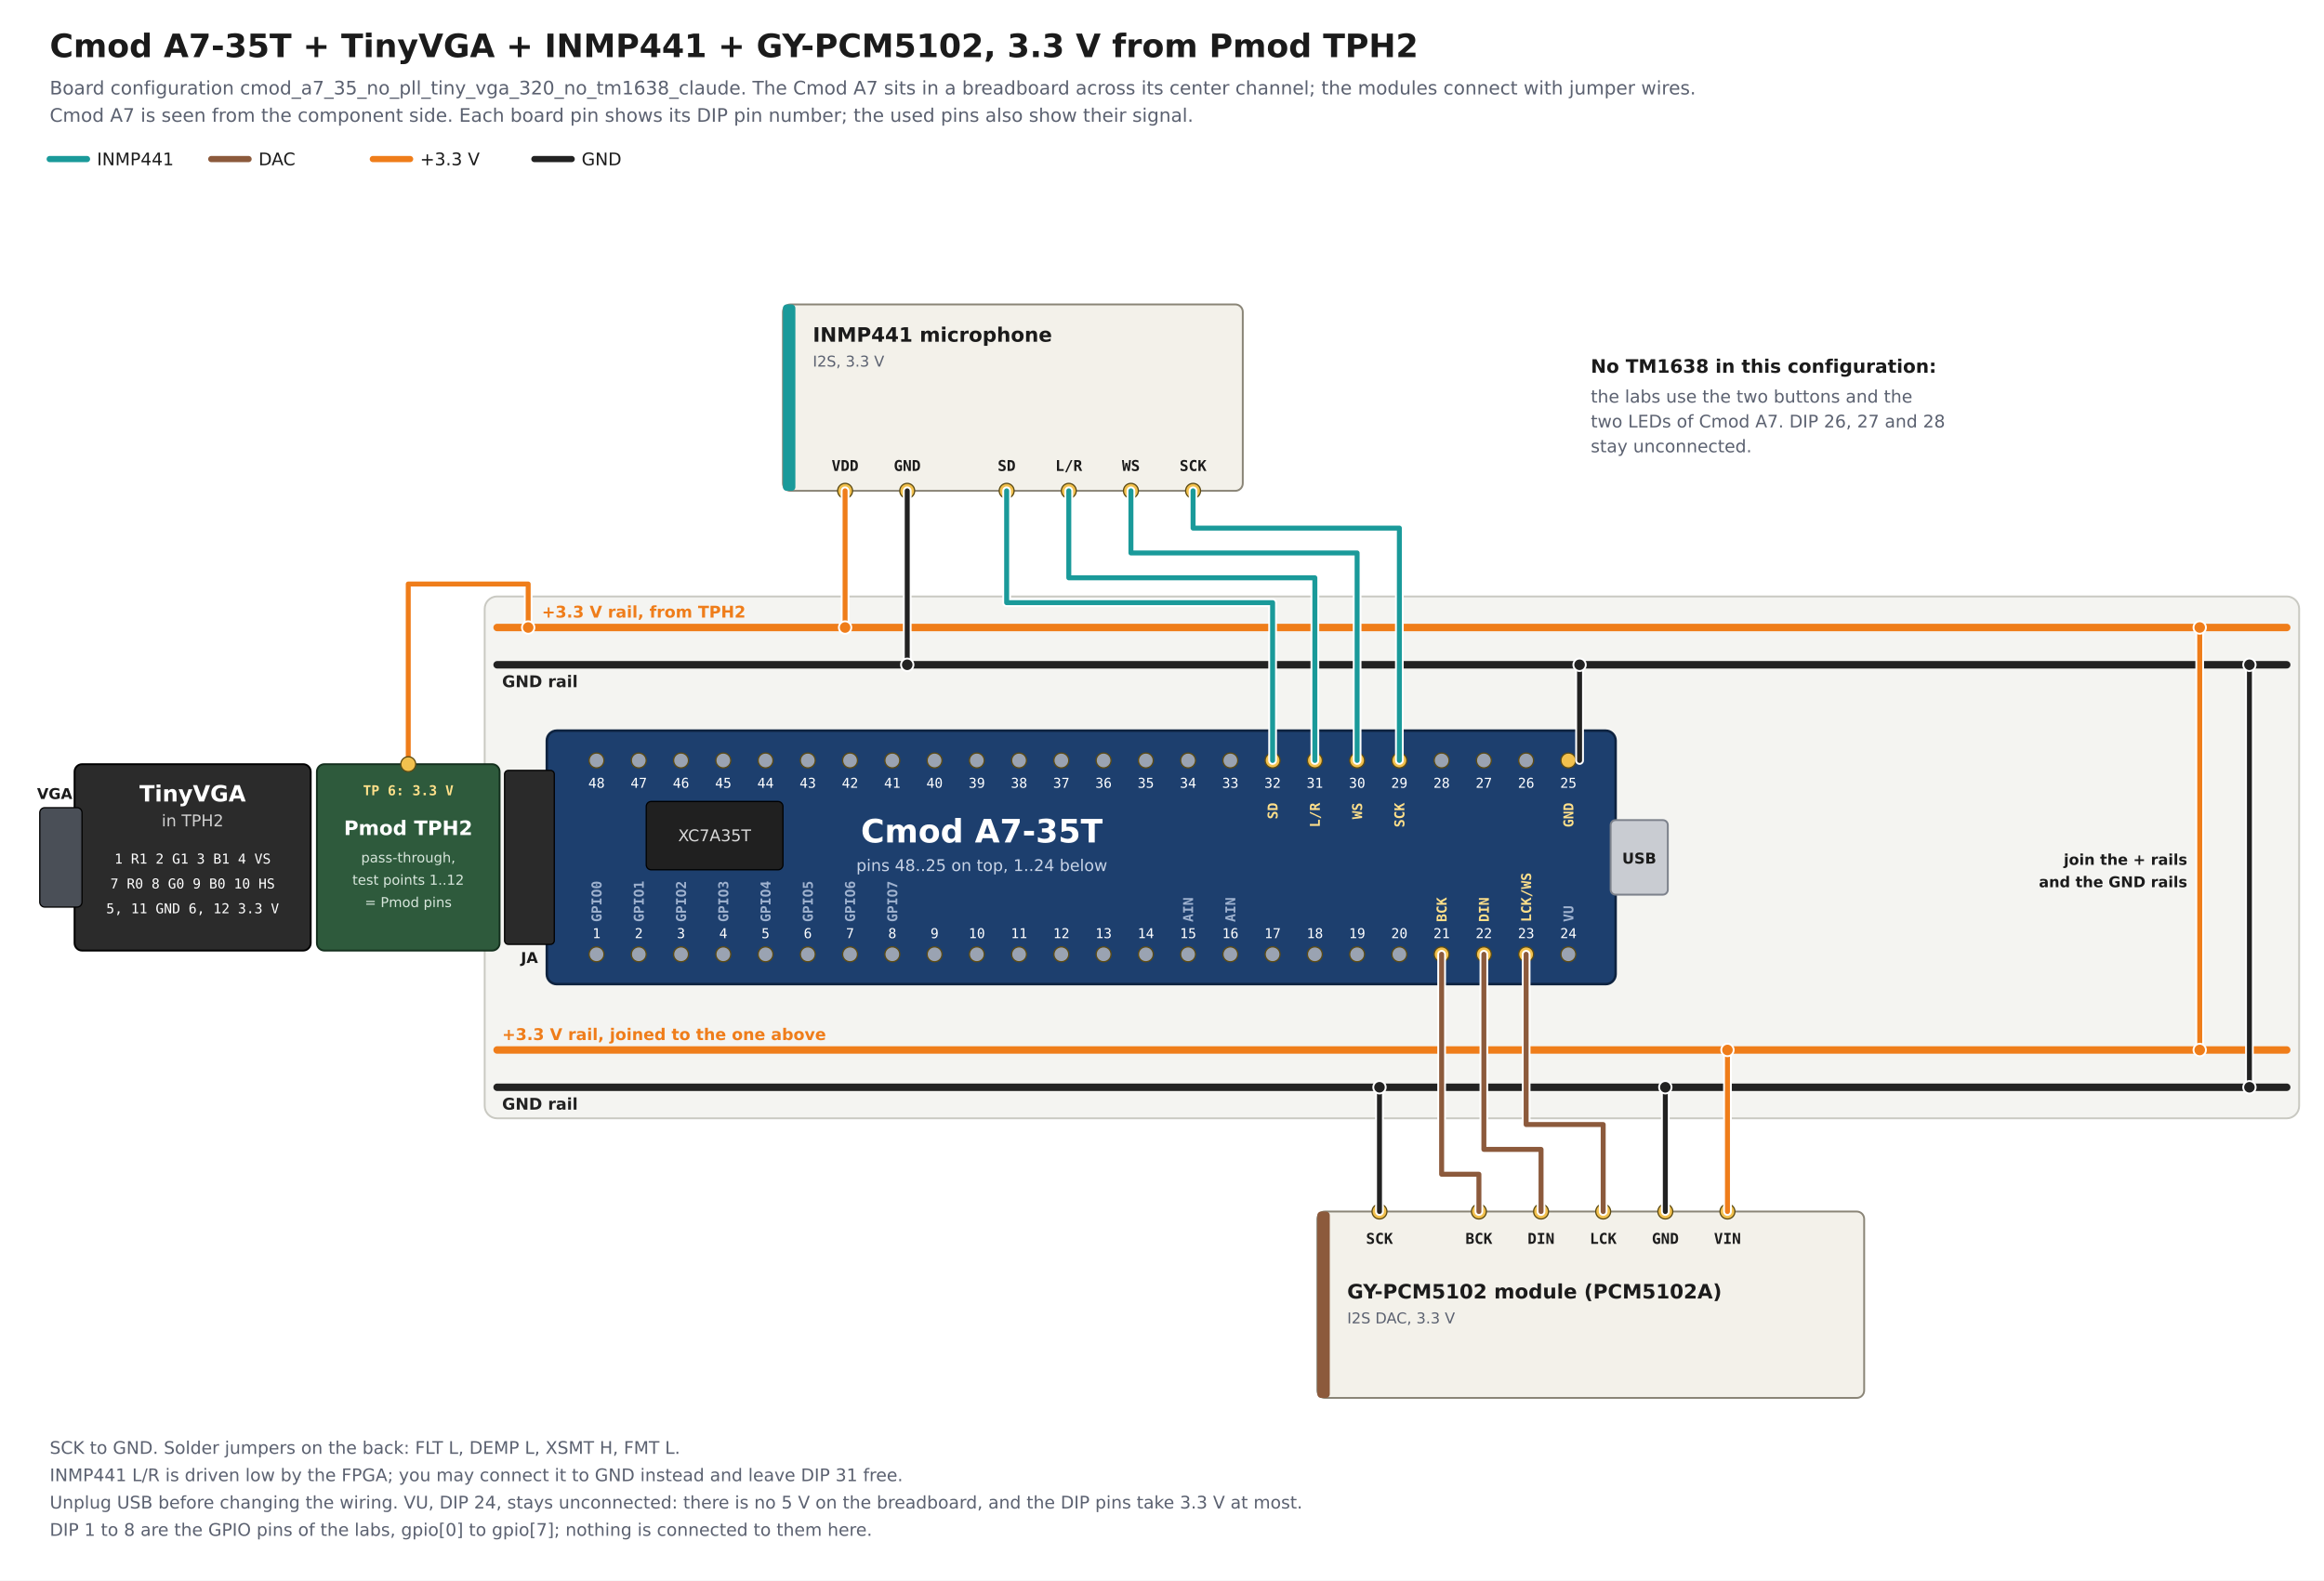
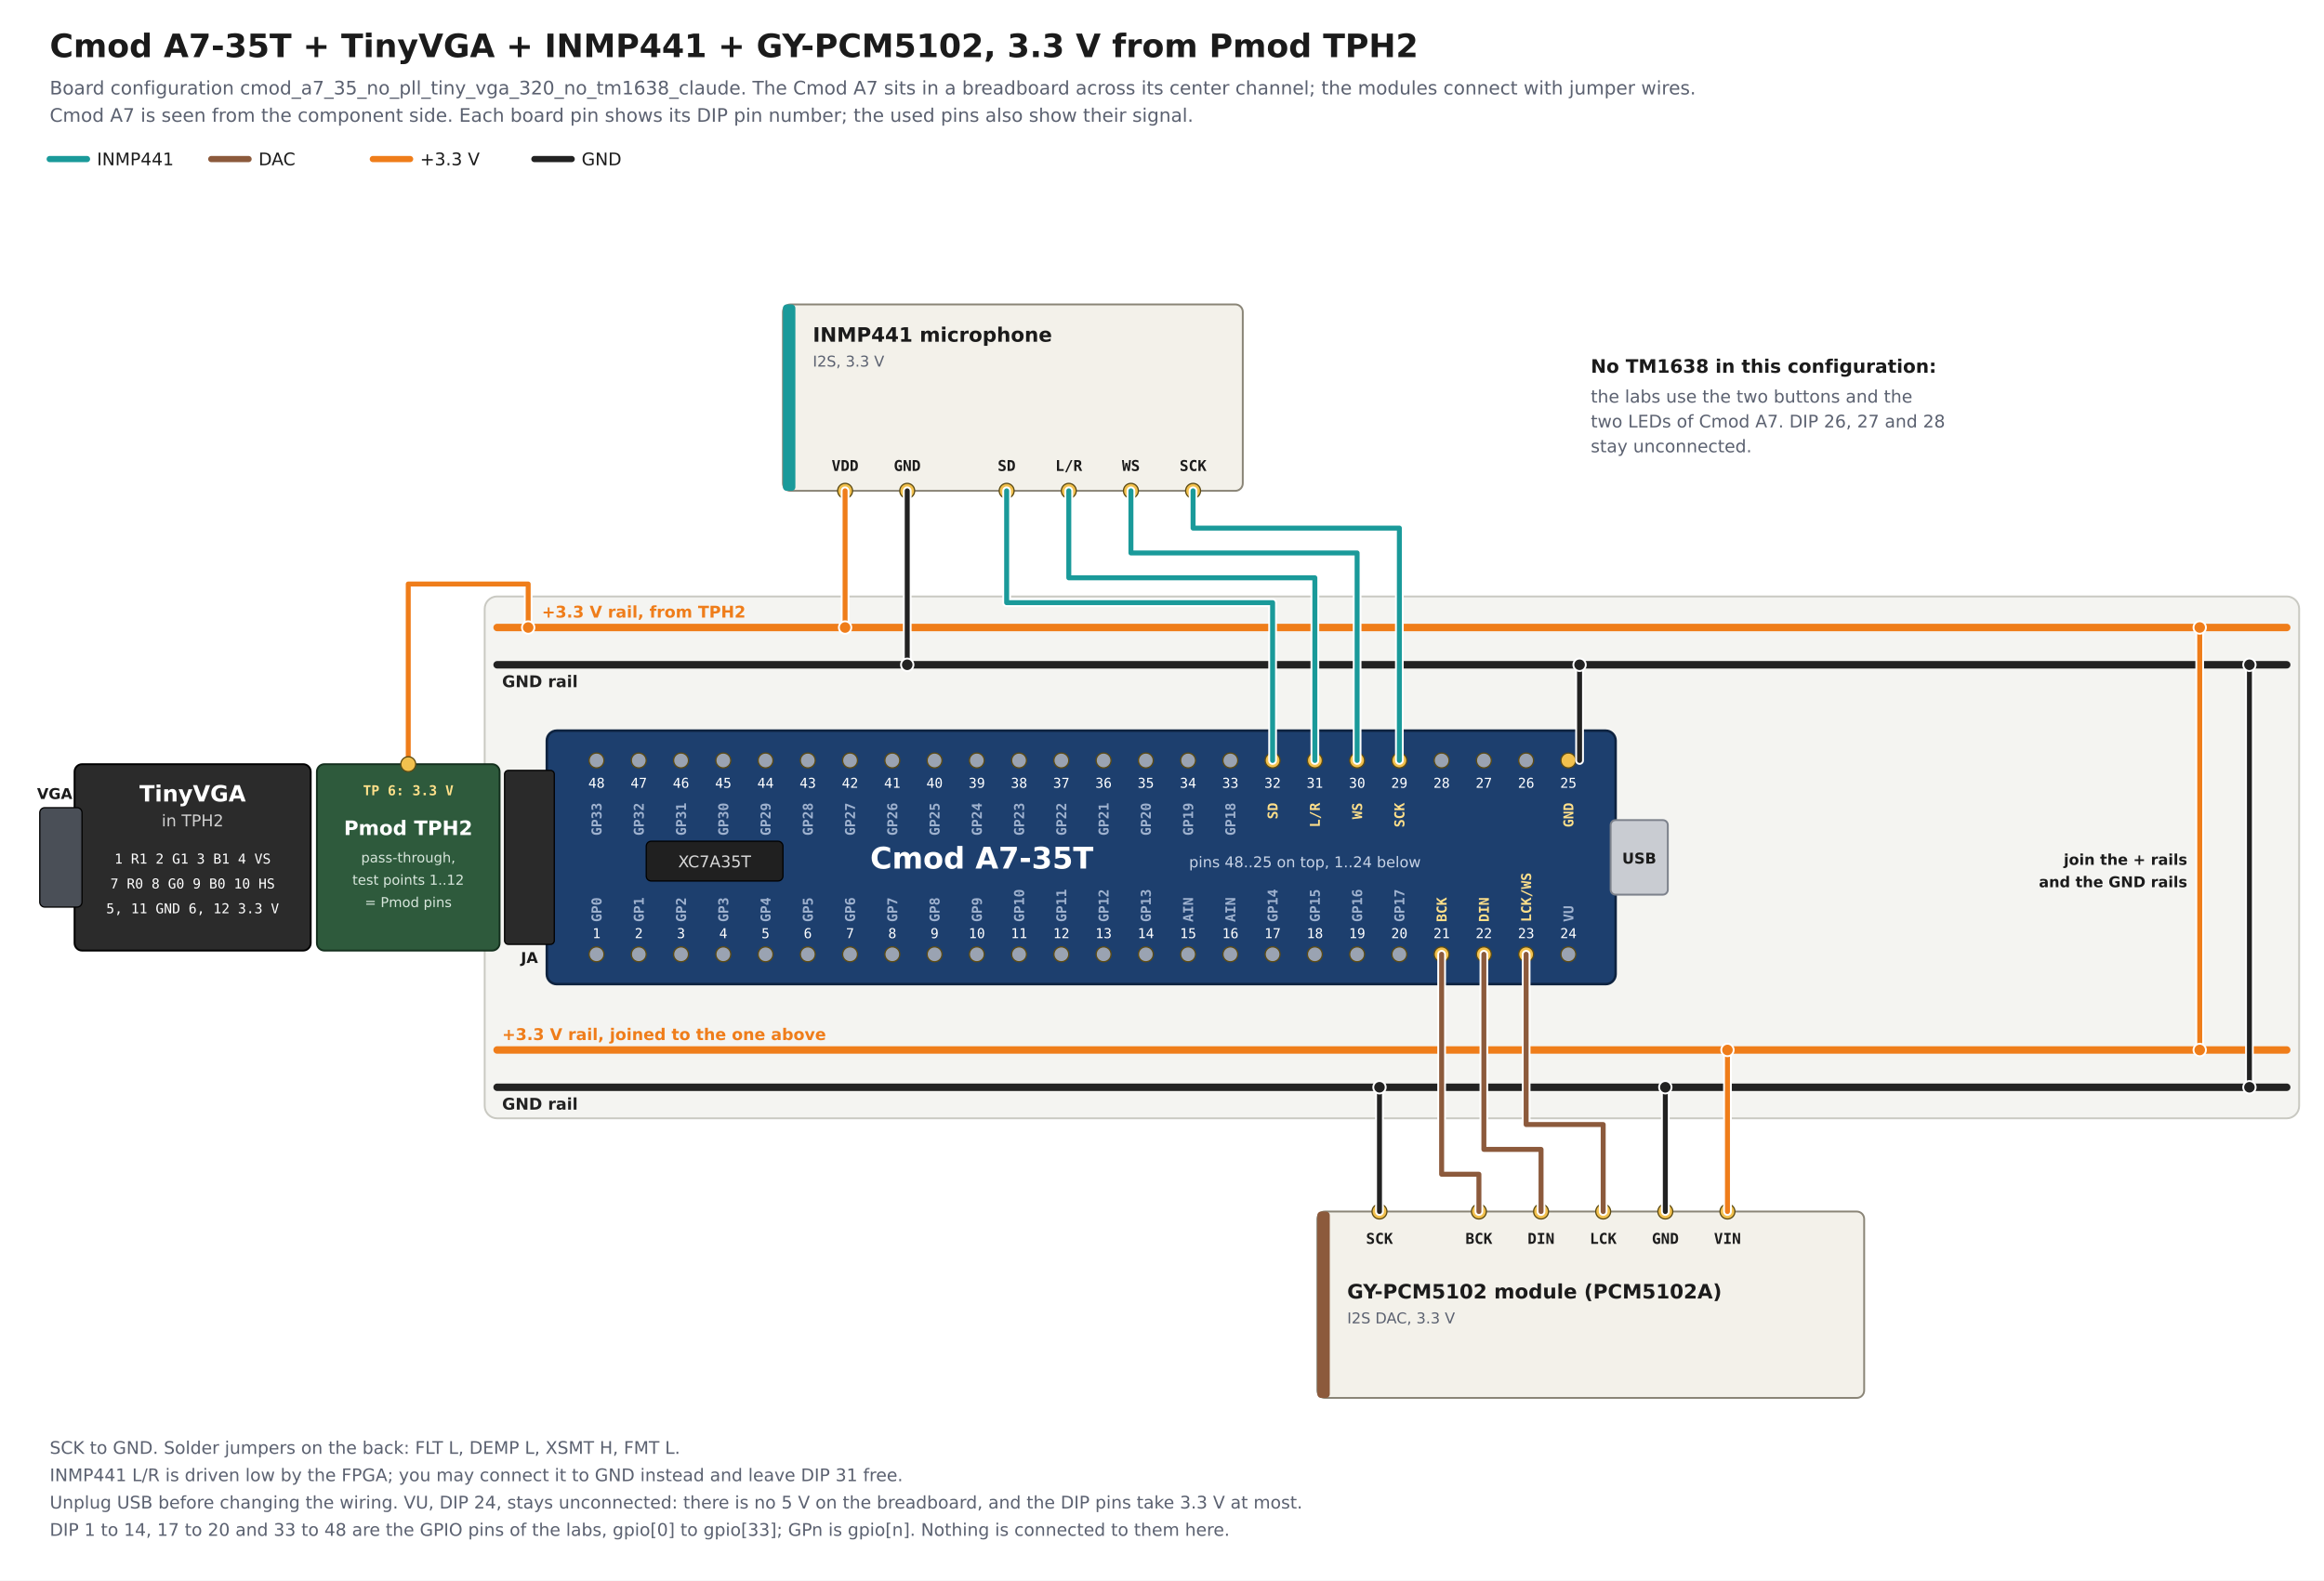
<svg xmlns="http://www.w3.org/2000/svg" width="1870" height="1272" viewBox="0 0 1870 1272">
  <rect width="1870" height="1272" fill="#ffffff" />
  <text x="40" y="46" font-family="DejaVu Sans, Liberation Sans, Arial, sans-serif" font-size="26" font-weight="bold" fill="#1b1b1b" text-anchor="start">Cmod A7-35T + TinyVGA + INMP441 + GY-PCM5102, 3.3 V from Pmod TPH2</text>
  <text x="40" y="76" font-family="DejaVu Sans, Liberation Sans, Arial, sans-serif" font-size="15" font-weight="normal" fill="#5b6170" text-anchor="start">Board configuration cmod_a7_35_no_pll_tiny_vga_320_no_tm1638_claude. The Cmod A7 sits in a breadboard across its center channel; the modules connect with jumper wires.</text>
  <text x="40" y="98" font-family="DejaVu Sans, Liberation Sans, Arial, sans-serif" font-size="15" font-weight="normal" fill="#5b6170" text-anchor="start">Cmod A7 is seen from the component side. Each board pin shows its DIP pin number; the used pins also show their signal.</text>
  <line x1="40" y1="128" x2="70" y2="128" stroke="#1a9a9a" stroke-width="5" stroke-linecap="round" />
  <text x="78" y="133" font-family="DejaVu Sans, Liberation Sans, Arial, sans-serif" font-size="14" font-weight="normal" fill="#1b1b1b" text-anchor="start">INMP441</text>
  <line x1="170" y1="128" x2="200" y2="128" stroke="#8c5a3c" stroke-width="5" stroke-linecap="round" />
  <text x="208" y="133" font-family="DejaVu Sans, Liberation Sans, Arial, sans-serif" font-size="14" font-weight="normal" fill="#1b1b1b" text-anchor="start">DAC</text>
  <line x1="300" y1="128" x2="330" y2="128" stroke="#ef7d1a" stroke-width="5" stroke-linecap="round" />
  <text x="338" y="133" font-family="DejaVu Sans, Liberation Sans, Arial, sans-serif" font-size="14" font-weight="normal" fill="#1b1b1b" text-anchor="start">+3.3 V</text>
  <line x1="430" y1="128" x2="460" y2="128" stroke="#222222" stroke-width="5" stroke-linecap="round" />
  <text x="468" y="133" font-family="DejaVu Sans, Liberation Sans, Arial, sans-serif" font-size="14" font-weight="normal" fill="#1b1b1b" text-anchor="start">GND</text>
  <g transform="translate(150 0)">
    <rect x="240" y="480" width="1460" height="420" rx="10" fill="#f4f4f1" stroke="#c9c9c2" stroke-width="1.5" />
    <text x="286" y="497" font-family="DejaVu Sans, Liberation Sans, Arial, sans-serif" font-size="13" font-weight="bold" fill="#ef7d1a" text-anchor="start">+3.3 V rail, from TPH2</text>
    <text x="254" y="553" font-family="DejaVu Sans, Liberation Sans, Arial, sans-serif" font-size="13" font-weight="bold" fill="#222222" text-anchor="start">GND rail</text>
    <text x="254" y="837" font-family="DejaVu Sans, Liberation Sans, Arial, sans-serif" font-size="13" font-weight="bold" fill="#ef7d1a" text-anchor="start">+3.3 V rail, joined to the one above</text>
    <text x="254" y="893" font-family="DejaVu Sans, Liberation Sans, Arial, sans-serif" font-size="13" font-weight="bold" fill="#222222" text-anchor="start">GND rail</text>
    <line x1="250" y1="505" x2="1690" y2="505" stroke="#ef7d1a" stroke-width="6" stroke-linecap="round" />
    <line x1="250" y1="535" x2="1690" y2="535" stroke="#222222" stroke-width="6" stroke-linecap="round" />
    <line x1="250" y1="845" x2="1690" y2="845" stroke="#ef7d1a" stroke-width="6" stroke-linecap="round" />
    <line x1="250" y1="875" x2="1690" y2="875" stroke="#222222" stroke-width="6" stroke-linecap="round" />
    <rect x="290" y="588" width="860" height="204" rx="8" fill="#1d3f6e" stroke="#0e2340" stroke-width="2" />
    <rect x="1146" y="660" width="46" height="60" rx="4" fill="#c9ccd2" stroke="#7d828c" stroke-width="1.5" />
    <text x="1169" y="695" font-family="DejaVu Sans, Liberation Sans, Arial, sans-serif" font-size="12" font-weight="bold" fill="#1b1b1b" text-anchor="middle">USB</text>
-     <rect x="370" y="645" width="110" height="55" rx="4" fill="#202020" stroke="#000000" stroke-width="1" />
-     <text x="425" y="677" font-family="DejaVu Sans, Liberation Sans, Arial, sans-serif" font-size="13" font-weight="normal" fill="#d8d8d8" text-anchor="middle">XC7A35T</text>
-     <text x="640" y="678" font-family="DejaVu Sans, Liberation Sans, Arial, sans-serif" font-size="26" font-weight="bold" fill="#ffffff" text-anchor="middle">Cmod A7-35T</text>
-     <text x="640" y="701" font-family="DejaVu Sans, Liberation Sans, Arial, sans-serif" font-size="13" font-weight="normal" fill="#c7d3e6" text-anchor="middle">pins 48..25 on top, 1..24 below</text>
+     <rect x="370" y="677" width="110" height="32" rx="4" fill="#202020" stroke="#000000" stroke-width="1" />
+     <text x="425" y="698" font-family="DejaVu Sans, Liberation Sans, Arial, sans-serif" font-size="13" font-weight="normal" fill="#d8d8d8" text-anchor="middle">XC7A35T</text>
+     <text x="640" y="699" font-family="DejaVu Sans, Liberation Sans, Arial, sans-serif" font-size="24" font-weight="bold" fill="#ffffff" text-anchor="middle">Cmod A7-35T</text>
+     <text x="900" y="698" font-family="DejaVu Sans, Liberation Sans, Arial, sans-serif" font-size="12" font-weight="normal" fill="#c7d3e6" text-anchor="middle">pins 48..25 on top, 1..24 below</text>
    <circle cx="330" cy="768" r="6" fill="#9aa3b2" stroke="#5c4a12" stroke-width="1" />
    <text x="330" y="755" font-family="DejaVu Sans Mono, Liberation Mono, monospace" font-size="11" font-weight="normal" fill="#ffffff" text-anchor="middle">1</text>
-     <text x="334" y="742" font-family="DejaVu Sans Mono, Liberation Mono, monospace" font-size="11" font-weight="bold" fill="#9fb2cf" text-anchor="start" transform="rotate(-90 334 742)">GPIO0</text>
+     <text x="334" y="742" font-family="DejaVu Sans Mono, Liberation Mono, monospace" font-size="11" font-weight="bold" fill="#9fb2cf" text-anchor="start" transform="rotate(-90 334 742)">GP0</text>
    <circle cx="364" cy="768" r="6" fill="#9aa3b2" stroke="#5c4a12" stroke-width="1" />
    <text x="364" y="755" font-family="DejaVu Sans Mono, Liberation Mono, monospace" font-size="11" font-weight="normal" fill="#ffffff" text-anchor="middle">2</text>
-     <text x="368" y="742" font-family="DejaVu Sans Mono, Liberation Mono, monospace" font-size="11" font-weight="bold" fill="#9fb2cf" text-anchor="start" transform="rotate(-90 368 742)">GPIO1</text>
+     <text x="368" y="742" font-family="DejaVu Sans Mono, Liberation Mono, monospace" font-size="11" font-weight="bold" fill="#9fb2cf" text-anchor="start" transform="rotate(-90 368 742)">GP1</text>
    <circle cx="398" cy="768" r="6" fill="#9aa3b2" stroke="#5c4a12" stroke-width="1" />
    <text x="398" y="755" font-family="DejaVu Sans Mono, Liberation Mono, monospace" font-size="11" font-weight="normal" fill="#ffffff" text-anchor="middle">3</text>
-     <text x="402" y="742" font-family="DejaVu Sans Mono, Liberation Mono, monospace" font-size="11" font-weight="bold" fill="#9fb2cf" text-anchor="start" transform="rotate(-90 402 742)">GPIO2</text>
+     <text x="402" y="742" font-family="DejaVu Sans Mono, Liberation Mono, monospace" font-size="11" font-weight="bold" fill="#9fb2cf" text-anchor="start" transform="rotate(-90 402 742)">GP2</text>
    <circle cx="432" cy="768" r="6" fill="#9aa3b2" stroke="#5c4a12" stroke-width="1" />
    <text x="432" y="755" font-family="DejaVu Sans Mono, Liberation Mono, monospace" font-size="11" font-weight="normal" fill="#ffffff" text-anchor="middle">4</text>
-     <text x="436" y="742" font-family="DejaVu Sans Mono, Liberation Mono, monospace" font-size="11" font-weight="bold" fill="#9fb2cf" text-anchor="start" transform="rotate(-90 436 742)">GPIO3</text>
+     <text x="436" y="742" font-family="DejaVu Sans Mono, Liberation Mono, monospace" font-size="11" font-weight="bold" fill="#9fb2cf" text-anchor="start" transform="rotate(-90 436 742)">GP3</text>
    <circle cx="466" cy="768" r="6" fill="#9aa3b2" stroke="#5c4a12" stroke-width="1" />
    <text x="466" y="755" font-family="DejaVu Sans Mono, Liberation Mono, monospace" font-size="11" font-weight="normal" fill="#ffffff" text-anchor="middle">5</text>
-     <text x="470" y="742" font-family="DejaVu Sans Mono, Liberation Mono, monospace" font-size="11" font-weight="bold" fill="#9fb2cf" text-anchor="start" transform="rotate(-90 470 742)">GPIO4</text>
+     <text x="470" y="742" font-family="DejaVu Sans Mono, Liberation Mono, monospace" font-size="11" font-weight="bold" fill="#9fb2cf" text-anchor="start" transform="rotate(-90 470 742)">GP4</text>
    <circle cx="500" cy="768" r="6" fill="#9aa3b2" stroke="#5c4a12" stroke-width="1" />
    <text x="500" y="755" font-family="DejaVu Sans Mono, Liberation Mono, monospace" font-size="11" font-weight="normal" fill="#ffffff" text-anchor="middle">6</text>
-     <text x="504" y="742" font-family="DejaVu Sans Mono, Liberation Mono, monospace" font-size="11" font-weight="bold" fill="#9fb2cf" text-anchor="start" transform="rotate(-90 504 742)">GPIO5</text>
+     <text x="504" y="742" font-family="DejaVu Sans Mono, Liberation Mono, monospace" font-size="11" font-weight="bold" fill="#9fb2cf" text-anchor="start" transform="rotate(-90 504 742)">GP5</text>
    <circle cx="534" cy="768" r="6" fill="#9aa3b2" stroke="#5c4a12" stroke-width="1" />
    <text x="534" y="755" font-family="DejaVu Sans Mono, Liberation Mono, monospace" font-size="11" font-weight="normal" fill="#ffffff" text-anchor="middle">7</text>
-     <text x="538" y="742" font-family="DejaVu Sans Mono, Liberation Mono, monospace" font-size="11" font-weight="bold" fill="#9fb2cf" text-anchor="start" transform="rotate(-90 538 742)">GPIO6</text>
+     <text x="538" y="742" font-family="DejaVu Sans Mono, Liberation Mono, monospace" font-size="11" font-weight="bold" fill="#9fb2cf" text-anchor="start" transform="rotate(-90 538 742)">GP6</text>
    <circle cx="568" cy="768" r="6" fill="#9aa3b2" stroke="#5c4a12" stroke-width="1" />
    <text x="568" y="755" font-family="DejaVu Sans Mono, Liberation Mono, monospace" font-size="11" font-weight="normal" fill="#ffffff" text-anchor="middle">8</text>
-     <text x="572" y="742" font-family="DejaVu Sans Mono, Liberation Mono, monospace" font-size="11" font-weight="bold" fill="#9fb2cf" text-anchor="start" transform="rotate(-90 572 742)">GPIO7</text>
+     <text x="572" y="742" font-family="DejaVu Sans Mono, Liberation Mono, monospace" font-size="11" font-weight="bold" fill="#9fb2cf" text-anchor="start" transform="rotate(-90 572 742)">GP7</text>
    <circle cx="602" cy="768" r="6" fill="#9aa3b2" stroke="#5c4a12" stroke-width="1" />
    <text x="602" y="755" font-family="DejaVu Sans Mono, Liberation Mono, monospace" font-size="11" font-weight="normal" fill="#ffffff" text-anchor="middle">9</text>
+     <text x="606" y="742" font-family="DejaVu Sans Mono, Liberation Mono, monospace" font-size="11" font-weight="bold" fill="#9fb2cf" text-anchor="start" transform="rotate(-90 606 742)">GP8</text>
    <circle cx="636" cy="768" r="6" fill="#9aa3b2" stroke="#5c4a12" stroke-width="1" />
    <text x="636" y="755" font-family="DejaVu Sans Mono, Liberation Mono, monospace" font-size="11" font-weight="normal" fill="#ffffff" text-anchor="middle">10</text>
+     <text x="640" y="742" font-family="DejaVu Sans Mono, Liberation Mono, monospace" font-size="11" font-weight="bold" fill="#9fb2cf" text-anchor="start" transform="rotate(-90 640 742)">GP9</text>
    <circle cx="670" cy="768" r="6" fill="#9aa3b2" stroke="#5c4a12" stroke-width="1" />
    <text x="670" y="755" font-family="DejaVu Sans Mono, Liberation Mono, monospace" font-size="11" font-weight="normal" fill="#ffffff" text-anchor="middle">11</text>
+     <text x="674" y="742" font-family="DejaVu Sans Mono, Liberation Mono, monospace" font-size="11" font-weight="bold" fill="#9fb2cf" text-anchor="start" transform="rotate(-90 674 742)">GP10</text>
    <circle cx="704" cy="768" r="6" fill="#9aa3b2" stroke="#5c4a12" stroke-width="1" />
    <text x="704" y="755" font-family="DejaVu Sans Mono, Liberation Mono, monospace" font-size="11" font-weight="normal" fill="#ffffff" text-anchor="middle">12</text>
+     <text x="708" y="742" font-family="DejaVu Sans Mono, Liberation Mono, monospace" font-size="11" font-weight="bold" fill="#9fb2cf" text-anchor="start" transform="rotate(-90 708 742)">GP11</text>
    <circle cx="738" cy="768" r="6" fill="#9aa3b2" stroke="#5c4a12" stroke-width="1" />
    <text x="738" y="755" font-family="DejaVu Sans Mono, Liberation Mono, monospace" font-size="11" font-weight="normal" fill="#ffffff" text-anchor="middle">13</text>
+     <text x="742" y="742" font-family="DejaVu Sans Mono, Liberation Mono, monospace" font-size="11" font-weight="bold" fill="#9fb2cf" text-anchor="start" transform="rotate(-90 742 742)">GP12</text>
    <circle cx="772" cy="768" r="6" fill="#9aa3b2" stroke="#5c4a12" stroke-width="1" />
    <text x="772" y="755" font-family="DejaVu Sans Mono, Liberation Mono, monospace" font-size="11" font-weight="normal" fill="#ffffff" text-anchor="middle">14</text>
+     <text x="776" y="742" font-family="DejaVu Sans Mono, Liberation Mono, monospace" font-size="11" font-weight="bold" fill="#9fb2cf" text-anchor="start" transform="rotate(-90 776 742)">GP13</text>
    <circle cx="806" cy="768" r="6" fill="#9aa3b2" stroke="#5c4a12" stroke-width="1" />
    <text x="806" y="755" font-family="DejaVu Sans Mono, Liberation Mono, monospace" font-size="11" font-weight="normal" fill="#ffffff" text-anchor="middle">15</text>
    <text x="810" y="742" font-family="DejaVu Sans Mono, Liberation Mono, monospace" font-size="11" font-weight="bold" fill="#9fb2cf" text-anchor="start" transform="rotate(-90 810 742)">AIN</text>
    <circle cx="840" cy="768" r="6" fill="#9aa3b2" stroke="#5c4a12" stroke-width="1" />
    <text x="840" y="755" font-family="DejaVu Sans Mono, Liberation Mono, monospace" font-size="11" font-weight="normal" fill="#ffffff" text-anchor="middle">16</text>
    <text x="844" y="742" font-family="DejaVu Sans Mono, Liberation Mono, monospace" font-size="11" font-weight="bold" fill="#9fb2cf" text-anchor="start" transform="rotate(-90 844 742)">AIN</text>
    <circle cx="874" cy="768" r="6" fill="#9aa3b2" stroke="#5c4a12" stroke-width="1" />
    <text x="874" y="755" font-family="DejaVu Sans Mono, Liberation Mono, monospace" font-size="11" font-weight="normal" fill="#ffffff" text-anchor="middle">17</text>
+     <text x="878" y="742" font-family="DejaVu Sans Mono, Liberation Mono, monospace" font-size="11" font-weight="bold" fill="#9fb2cf" text-anchor="start" transform="rotate(-90 878 742)">GP14</text>
    <circle cx="908" cy="768" r="6" fill="#9aa3b2" stroke="#5c4a12" stroke-width="1" />
    <text x="908" y="755" font-family="DejaVu Sans Mono, Liberation Mono, monospace" font-size="11" font-weight="normal" fill="#ffffff" text-anchor="middle">18</text>
+     <text x="912" y="742" font-family="DejaVu Sans Mono, Liberation Mono, monospace" font-size="11" font-weight="bold" fill="#9fb2cf" text-anchor="start" transform="rotate(-90 912 742)">GP15</text>
    <circle cx="942" cy="768" r="6" fill="#9aa3b2" stroke="#5c4a12" stroke-width="1" />
    <text x="942" y="755" font-family="DejaVu Sans Mono, Liberation Mono, monospace" font-size="11" font-weight="normal" fill="#ffffff" text-anchor="middle">19</text>
+     <text x="946" y="742" font-family="DejaVu Sans Mono, Liberation Mono, monospace" font-size="11" font-weight="bold" fill="#9fb2cf" text-anchor="start" transform="rotate(-90 946 742)">GP16</text>
    <circle cx="976" cy="768" r="6" fill="#9aa3b2" stroke="#5c4a12" stroke-width="1" />
    <text x="976" y="755" font-family="DejaVu Sans Mono, Liberation Mono, monospace" font-size="11" font-weight="normal" fill="#ffffff" text-anchor="middle">20</text>
+     <text x="980" y="742" font-family="DejaVu Sans Mono, Liberation Mono, monospace" font-size="11" font-weight="bold" fill="#9fb2cf" text-anchor="start" transform="rotate(-90 980 742)">GP17</text>
    <circle cx="1010" cy="768" r="6" fill="#f2c14e" stroke="#5c4a12" stroke-width="1" />
    <text x="1010" y="755" font-family="DejaVu Sans Mono, Liberation Mono, monospace" font-size="11" font-weight="normal" fill="#ffffff" text-anchor="middle">21</text>
    <text x="1014" y="742" font-family="DejaVu Sans Mono, Liberation Mono, monospace" font-size="11" font-weight="bold" fill="#ffe08a" text-anchor="start" transform="rotate(-90 1014 742)">BCK</text>
    <circle cx="1044" cy="768" r="6" fill="#f2c14e" stroke="#5c4a12" stroke-width="1" />
    <text x="1044" y="755" font-family="DejaVu Sans Mono, Liberation Mono, monospace" font-size="11" font-weight="normal" fill="#ffffff" text-anchor="middle">22</text>
    <text x="1048" y="742" font-family="DejaVu Sans Mono, Liberation Mono, monospace" font-size="11" font-weight="bold" fill="#ffe08a" text-anchor="start" transform="rotate(-90 1048 742)">DIN</text>
    <circle cx="1078" cy="768" r="6" fill="#f2c14e" stroke="#5c4a12" stroke-width="1" />
    <text x="1078" y="755" font-family="DejaVu Sans Mono, Liberation Mono, monospace" font-size="11" font-weight="normal" fill="#ffffff" text-anchor="middle">23</text>
    <text x="1082" y="742" font-family="DejaVu Sans Mono, Liberation Mono, monospace" font-size="11" font-weight="bold" fill="#ffe08a" text-anchor="start" transform="rotate(-90 1082 742)">LCK/WS</text>
    <circle cx="1112" cy="768" r="6" fill="#9aa3b2" stroke="#5c4a12" stroke-width="1" />
    <text x="1112" y="755" font-family="DejaVu Sans Mono, Liberation Mono, monospace" font-size="11" font-weight="normal" fill="#ffffff" text-anchor="middle">24</text>
    <text x="1116" y="742" font-family="DejaVu Sans Mono, Liberation Mono, monospace" font-size="11" font-weight="bold" fill="#9fb2cf" text-anchor="start" transform="rotate(-90 1116 742)">VU</text>
    <circle cx="1112" cy="612" r="6" fill="#f2c14e" stroke="#5c4a12" stroke-width="1" />
    <text x="1112" y="634" font-family="DejaVu Sans Mono, Liberation Mono, monospace" font-size="11" font-weight="normal" fill="#ffffff" text-anchor="middle">25</text>
    <text x="1116" y="646" font-family="DejaVu Sans Mono, Liberation Mono, monospace" font-size="11" font-weight="bold" fill="#ffe08a" text-anchor="end" transform="rotate(-90 1116 646)">GND</text>
    <circle cx="1078" cy="612" r="6" fill="#9aa3b2" stroke="#5c4a12" stroke-width="1" />
    <text x="1078" y="634" font-family="DejaVu Sans Mono, Liberation Mono, monospace" font-size="11" font-weight="normal" fill="#ffffff" text-anchor="middle">26</text>
    <circle cx="1044" cy="612" r="6" fill="#9aa3b2" stroke="#5c4a12" stroke-width="1" />
    <text x="1044" y="634" font-family="DejaVu Sans Mono, Liberation Mono, monospace" font-size="11" font-weight="normal" fill="#ffffff" text-anchor="middle">27</text>
    <circle cx="1010" cy="612" r="6" fill="#9aa3b2" stroke="#5c4a12" stroke-width="1" />
    <text x="1010" y="634" font-family="DejaVu Sans Mono, Liberation Mono, monospace" font-size="11" font-weight="normal" fill="#ffffff" text-anchor="middle">28</text>
    <circle cx="976" cy="612" r="6" fill="#f2c14e" stroke="#5c4a12" stroke-width="1" />
    <text x="976" y="634" font-family="DejaVu Sans Mono, Liberation Mono, monospace" font-size="11" font-weight="normal" fill="#ffffff" text-anchor="middle">29</text>
    <text x="980" y="646" font-family="DejaVu Sans Mono, Liberation Mono, monospace" font-size="11" font-weight="bold" fill="#ffe08a" text-anchor="end" transform="rotate(-90 980 646)">SCK</text>
    <circle cx="942" cy="612" r="6" fill="#f2c14e" stroke="#5c4a12" stroke-width="1" />
    <text x="942" y="634" font-family="DejaVu Sans Mono, Liberation Mono, monospace" font-size="11" font-weight="normal" fill="#ffffff" text-anchor="middle">30</text>
    <text x="946" y="646" font-family="DejaVu Sans Mono, Liberation Mono, monospace" font-size="11" font-weight="bold" fill="#ffe08a" text-anchor="end" transform="rotate(-90 946 646)">WS</text>
    <circle cx="908" cy="612" r="6" fill="#f2c14e" stroke="#5c4a12" stroke-width="1" />
    <text x="908" y="634" font-family="DejaVu Sans Mono, Liberation Mono, monospace" font-size="11" font-weight="normal" fill="#ffffff" text-anchor="middle">31</text>
    <text x="912" y="646" font-family="DejaVu Sans Mono, Liberation Mono, monospace" font-size="11" font-weight="bold" fill="#ffe08a" text-anchor="end" transform="rotate(-90 912 646)">L/R</text>
    <circle cx="874" cy="612" r="6" fill="#f2c14e" stroke="#5c4a12" stroke-width="1" />
    <text x="874" y="634" font-family="DejaVu Sans Mono, Liberation Mono, monospace" font-size="11" font-weight="normal" fill="#ffffff" text-anchor="middle">32</text>
    <text x="878" y="646" font-family="DejaVu Sans Mono, Liberation Mono, monospace" font-size="11" font-weight="bold" fill="#ffe08a" text-anchor="end" transform="rotate(-90 878 646)">SD</text>
    <circle cx="840" cy="612" r="6" fill="#9aa3b2" stroke="#5c4a12" stroke-width="1" />
    <text x="840" y="634" font-family="DejaVu Sans Mono, Liberation Mono, monospace" font-size="11" font-weight="normal" fill="#ffffff" text-anchor="middle">33</text>
+     <text x="844" y="646" font-family="DejaVu Sans Mono, Liberation Mono, monospace" font-size="11" font-weight="bold" fill="#9fb2cf" text-anchor="end" transform="rotate(-90 844 646)">GP18</text>
    <circle cx="806" cy="612" r="6" fill="#9aa3b2" stroke="#5c4a12" stroke-width="1" />
    <text x="806" y="634" font-family="DejaVu Sans Mono, Liberation Mono, monospace" font-size="11" font-weight="normal" fill="#ffffff" text-anchor="middle">34</text>
+     <text x="810" y="646" font-family="DejaVu Sans Mono, Liberation Mono, monospace" font-size="11" font-weight="bold" fill="#9fb2cf" text-anchor="end" transform="rotate(-90 810 646)">GP19</text>
    <circle cx="772" cy="612" r="6" fill="#9aa3b2" stroke="#5c4a12" stroke-width="1" />
    <text x="772" y="634" font-family="DejaVu Sans Mono, Liberation Mono, monospace" font-size="11" font-weight="normal" fill="#ffffff" text-anchor="middle">35</text>
+     <text x="776" y="646" font-family="DejaVu Sans Mono, Liberation Mono, monospace" font-size="11" font-weight="bold" fill="#9fb2cf" text-anchor="end" transform="rotate(-90 776 646)">GP20</text>
    <circle cx="738" cy="612" r="6" fill="#9aa3b2" stroke="#5c4a12" stroke-width="1" />
    <text x="738" y="634" font-family="DejaVu Sans Mono, Liberation Mono, monospace" font-size="11" font-weight="normal" fill="#ffffff" text-anchor="middle">36</text>
+     <text x="742" y="646" font-family="DejaVu Sans Mono, Liberation Mono, monospace" font-size="11" font-weight="bold" fill="#9fb2cf" text-anchor="end" transform="rotate(-90 742 646)">GP21</text>
    <circle cx="704" cy="612" r="6" fill="#9aa3b2" stroke="#5c4a12" stroke-width="1" />
    <text x="704" y="634" font-family="DejaVu Sans Mono, Liberation Mono, monospace" font-size="11" font-weight="normal" fill="#ffffff" text-anchor="middle">37</text>
+     <text x="708" y="646" font-family="DejaVu Sans Mono, Liberation Mono, monospace" font-size="11" font-weight="bold" fill="#9fb2cf" text-anchor="end" transform="rotate(-90 708 646)">GP22</text>
    <circle cx="670" cy="612" r="6" fill="#9aa3b2" stroke="#5c4a12" stroke-width="1" />
    <text x="670" y="634" font-family="DejaVu Sans Mono, Liberation Mono, monospace" font-size="11" font-weight="normal" fill="#ffffff" text-anchor="middle">38</text>
+     <text x="674" y="646" font-family="DejaVu Sans Mono, Liberation Mono, monospace" font-size="11" font-weight="bold" fill="#9fb2cf" text-anchor="end" transform="rotate(-90 674 646)">GP23</text>
    <circle cx="636" cy="612" r="6" fill="#9aa3b2" stroke="#5c4a12" stroke-width="1" />
    <text x="636" y="634" font-family="DejaVu Sans Mono, Liberation Mono, monospace" font-size="11" font-weight="normal" fill="#ffffff" text-anchor="middle">39</text>
+     <text x="640" y="646" font-family="DejaVu Sans Mono, Liberation Mono, monospace" font-size="11" font-weight="bold" fill="#9fb2cf" text-anchor="end" transform="rotate(-90 640 646)">GP24</text>
    <circle cx="602" cy="612" r="6" fill="#9aa3b2" stroke="#5c4a12" stroke-width="1" />
    <text x="602" y="634" font-family="DejaVu Sans Mono, Liberation Mono, monospace" font-size="11" font-weight="normal" fill="#ffffff" text-anchor="middle">40</text>
+     <text x="606" y="646" font-family="DejaVu Sans Mono, Liberation Mono, monospace" font-size="11" font-weight="bold" fill="#9fb2cf" text-anchor="end" transform="rotate(-90 606 646)">GP25</text>
    <circle cx="568" cy="612" r="6" fill="#9aa3b2" stroke="#5c4a12" stroke-width="1" />
    <text x="568" y="634" font-family="DejaVu Sans Mono, Liberation Mono, monospace" font-size="11" font-weight="normal" fill="#ffffff" text-anchor="middle">41</text>
+     <text x="572" y="646" font-family="DejaVu Sans Mono, Liberation Mono, monospace" font-size="11" font-weight="bold" fill="#9fb2cf" text-anchor="end" transform="rotate(-90 572 646)">GP26</text>
    <circle cx="534" cy="612" r="6" fill="#9aa3b2" stroke="#5c4a12" stroke-width="1" />
    <text x="534" y="634" font-family="DejaVu Sans Mono, Liberation Mono, monospace" font-size="11" font-weight="normal" fill="#ffffff" text-anchor="middle">42</text>
+     <text x="538" y="646" font-family="DejaVu Sans Mono, Liberation Mono, monospace" font-size="11" font-weight="bold" fill="#9fb2cf" text-anchor="end" transform="rotate(-90 538 646)">GP27</text>
    <circle cx="500" cy="612" r="6" fill="#9aa3b2" stroke="#5c4a12" stroke-width="1" />
    <text x="500" y="634" font-family="DejaVu Sans Mono, Liberation Mono, monospace" font-size="11" font-weight="normal" fill="#ffffff" text-anchor="middle">43</text>
+     <text x="504" y="646" font-family="DejaVu Sans Mono, Liberation Mono, monospace" font-size="11" font-weight="bold" fill="#9fb2cf" text-anchor="end" transform="rotate(-90 504 646)">GP28</text>
    <circle cx="466" cy="612" r="6" fill="#9aa3b2" stroke="#5c4a12" stroke-width="1" />
    <text x="466" y="634" font-family="DejaVu Sans Mono, Liberation Mono, monospace" font-size="11" font-weight="normal" fill="#ffffff" text-anchor="middle">44</text>
+     <text x="470" y="646" font-family="DejaVu Sans Mono, Liberation Mono, monospace" font-size="11" font-weight="bold" fill="#9fb2cf" text-anchor="end" transform="rotate(-90 470 646)">GP29</text>
    <circle cx="432" cy="612" r="6" fill="#9aa3b2" stroke="#5c4a12" stroke-width="1" />
    <text x="432" y="634" font-family="DejaVu Sans Mono, Liberation Mono, monospace" font-size="11" font-weight="normal" fill="#ffffff" text-anchor="middle">45</text>
+     <text x="436" y="646" font-family="DejaVu Sans Mono, Liberation Mono, monospace" font-size="11" font-weight="bold" fill="#9fb2cf" text-anchor="end" transform="rotate(-90 436 646)">GP30</text>
    <circle cx="398" cy="612" r="6" fill="#9aa3b2" stroke="#5c4a12" stroke-width="1" />
    <text x="398" y="634" font-family="DejaVu Sans Mono, Liberation Mono, monospace" font-size="11" font-weight="normal" fill="#ffffff" text-anchor="middle">46</text>
+     <text x="402" y="646" font-family="DejaVu Sans Mono, Liberation Mono, monospace" font-size="11" font-weight="bold" fill="#9fb2cf" text-anchor="end" transform="rotate(-90 402 646)">GP31</text>
    <circle cx="364" cy="612" r="6" fill="#9aa3b2" stroke="#5c4a12" stroke-width="1" />
    <text x="364" y="634" font-family="DejaVu Sans Mono, Liberation Mono, monospace" font-size="11" font-weight="normal" fill="#ffffff" text-anchor="middle">47</text>
+     <text x="368" y="646" font-family="DejaVu Sans Mono, Liberation Mono, monospace" font-size="11" font-weight="bold" fill="#9fb2cf" text-anchor="end" transform="rotate(-90 368 646)">GP32</text>
    <circle cx="330" cy="612" r="6" fill="#9aa3b2" stroke="#5c4a12" stroke-width="1" />
    <text x="330" y="634" font-family="DejaVu Sans Mono, Liberation Mono, monospace" font-size="11" font-weight="normal" fill="#ffffff" text-anchor="middle">48</text>
+     <text x="334" y="646" font-family="DejaVu Sans Mono, Liberation Mono, monospace" font-size="11" font-weight="bold" fill="#9fb2cf" text-anchor="end" transform="rotate(-90 334 646)">GP33</text>
    <rect x="256" y="620" width="40" height="140" rx="3" fill="#2a2a2a" stroke="#000000" stroke-width="1" />
    <text x="276" y="775" font-family="DejaVu Sans, Liberation Sans, Arial, sans-serif" font-size="12" font-weight="bold" fill="#1b1b1b" text-anchor="middle">JA</text>
    <rect x="105" y="615" width="147" height="150" rx="6" fill="#2e5a3c" stroke="#14301e" stroke-width="1.5" />
    <text x="178.5" y="640" font-family="DejaVu Sans Mono, Liberation Mono, monospace" font-size="11" font-weight="bold" fill="#ffe08a" text-anchor="middle">TP 6: 3.3 V</text>
    <text x="178.5" y="672" font-family="DejaVu Sans, Liberation Sans, Arial, sans-serif" font-size="16" font-weight="bold" fill="#ffffff" text-anchor="middle">Pmod TPH2</text>
    <text x="178.5" y="694" font-family="DejaVu Sans, Liberation Sans, Arial, sans-serif" font-size="11" font-weight="normal" fill="#d8e6dc" text-anchor="middle">pass-through,</text>
    <text x="178.5" y="712" font-family="DejaVu Sans, Liberation Sans, Arial, sans-serif" font-size="11" font-weight="normal" fill="#d8e6dc" text-anchor="middle">test points 1..12</text>
    <text x="178.5" y="730" font-family="DejaVu Sans, Liberation Sans, Arial, sans-serif" font-size="11" font-weight="normal" fill="#d8e6dc" text-anchor="middle">= Pmod pins</text>
    <polyline points="178.5,615 178.5,470 275,470 275,505" fill="none" stroke="#ffffff" stroke-width="7" stroke-linejoin="round" stroke-linecap="round" />
    <polyline points="178.5,615 178.5,470 275,470 275,505" fill="none" stroke="#ef7d1a" stroke-width="4" stroke-linejoin="round" stroke-linecap="round" />
    <circle cx="178.5" cy="615" r="6" fill="#f2c14e" stroke="#5c4a12" stroke-width="1" />
    <circle cx="275" cy="505" r="5" fill="#ef7d1a" stroke="#ffffff" stroke-width="1.5" />
    <rect x="-90" y="615" width="190" height="150" rx="6" fill="#2b2b2b" stroke="#000000" stroke-width="1.5" />
    <rect x="-118" y="650" width="34" height="80" rx="4" fill="#4a4f57" stroke="#000000" stroke-width="1" />
    <text x="5" y="645" font-family="DejaVu Sans, Liberation Sans, Arial, sans-serif" font-size="18" font-weight="bold" fill="#ffffff" text-anchor="middle">TinyVGA</text>
    <text x="5" y="665" font-family="DejaVu Sans, Liberation Sans, Arial, sans-serif" font-size="13" font-weight="normal" fill="#d0d0d0" text-anchor="middle">in TPH2</text>
    <text x="5" y="695" font-family="DejaVu Sans Mono, Liberation Mono, monospace" font-size="11" font-weight="normal" fill="#ffffff" text-anchor="middle">1 R1  2 G1  3 B1  4 VS</text>
    <text x="5" y="715" font-family="DejaVu Sans Mono, Liberation Mono, monospace" font-size="11" font-weight="normal" fill="#ffffff" text-anchor="middle">7 R0  8 G0  9 B0 10 HS</text>
    <text x="5" y="735" font-family="DejaVu Sans Mono, Liberation Mono, monospace" font-size="11" font-weight="normal" fill="#ffffff" text-anchor="middle">5, 11 GND   6, 12 3.3 V</text>
    <text x="-106" y="643" font-family="DejaVu Sans, Liberation Sans, Arial, sans-serif" font-size="12" font-weight="bold" fill="#1b1b1b" text-anchor="middle">VGA</text>
    <polyline points="1121,612 1121,535" fill="none" stroke="#ffffff" stroke-width="7" stroke-linejoin="round" stroke-linecap="round" />
    <polyline points="1121,612 1121,535" fill="none" stroke="#222222" stroke-width="4" stroke-linejoin="round" stroke-linecap="round" />
    <circle cx="1121" cy="535" r="5" fill="#222222" stroke="#ffffff" stroke-width="1.5" />
    <polyline points="1620,505 1620,845" fill="none" stroke="#ffffff" stroke-width="7" stroke-linejoin="round" stroke-linecap="round" />
    <polyline points="1620,505 1620,845" fill="none" stroke="#ef7d1a" stroke-width="4" stroke-linejoin="round" stroke-linecap="round" />
    <circle cx="1620" cy="505" r="5" fill="#ef7d1a" stroke="#ffffff" stroke-width="1.5" />
    <circle cx="1620" cy="845" r="5" fill="#ef7d1a" stroke="#ffffff" stroke-width="1.5" />
    <polyline points="1660,535 1660,875" fill="none" stroke="#ffffff" stroke-width="7" stroke-linejoin="round" stroke-linecap="round" />
    <polyline points="1660,535 1660,875" fill="none" stroke="#222222" stroke-width="4" stroke-linejoin="round" stroke-linecap="round" />
    <circle cx="1660" cy="535" r="5" fill="#222222" stroke="#ffffff" stroke-width="1.5" />
    <circle cx="1660" cy="875" r="5" fill="#222222" stroke="#ffffff" stroke-width="1.5" />
    <text x="1610" y="696" font-family="DejaVu Sans, Liberation Sans, Arial, sans-serif" font-size="12" font-weight="bold" fill="#1b1b1b" text-anchor="end">join the + rails</text>
    <text x="1610" y="714" font-family="DejaVu Sans, Liberation Sans, Arial, sans-serif" font-size="12" font-weight="bold" fill="#1b1b1b" text-anchor="end">and the GND rails</text>
    <rect x="480" y="245" width="370" height="150" rx="6" fill="#f3f1ea" stroke="#8a8577" stroke-width="1.5" />
    <rect x="480" y="245" width="10" height="150" rx="3" fill="#1a9a9a" stroke="none" stroke-width="1" />
    <text x="504" y="275" font-family="DejaVu Sans, Liberation Sans, Arial, sans-serif" font-size="16" font-weight="bold" fill="#1b1b1b" text-anchor="start">INMP441 microphone</text>
    <text x="504" y="295" font-family="DejaVu Sans, Liberation Sans, Arial, sans-serif" font-size="12" font-weight="normal" fill="#5b6170" text-anchor="start">I2S, 3.3 V</text>
    <circle cx="530" cy="395" r="6" fill="#f2c14e" stroke="#5c4a12" stroke-width="1" />
    <text x="530" y="379" font-family="DejaVu Sans Mono, Liberation Mono, monospace" font-size="12" font-weight="bold" fill="#1b1b1b" text-anchor="middle">VDD</text>
    <circle cx="580" cy="395" r="6" fill="#f2c14e" stroke="#5c4a12" stroke-width="1" />
    <text x="580" y="379" font-family="DejaVu Sans Mono, Liberation Mono, monospace" font-size="12" font-weight="bold" fill="#1b1b1b" text-anchor="middle">GND</text>
    <circle cx="660" cy="395" r="6" fill="#f2c14e" stroke="#5c4a12" stroke-width="1" />
    <text x="660" y="379" font-family="DejaVu Sans Mono, Liberation Mono, monospace" font-size="12" font-weight="bold" fill="#1b1b1b" text-anchor="middle">SD</text>
    <circle cx="710" cy="395" r="6" fill="#f2c14e" stroke="#5c4a12" stroke-width="1" />
    <text x="710" y="379" font-family="DejaVu Sans Mono, Liberation Mono, monospace" font-size="12" font-weight="bold" fill="#1b1b1b" text-anchor="middle">L/R</text>
    <circle cx="760" cy="395" r="6" fill="#f2c14e" stroke="#5c4a12" stroke-width="1" />
    <text x="760" y="379" font-family="DejaVu Sans Mono, Liberation Mono, monospace" font-size="12" font-weight="bold" fill="#1b1b1b" text-anchor="middle">WS</text>
    <circle cx="810" cy="395" r="6" fill="#f2c14e" stroke="#5c4a12" stroke-width="1" />
    <text x="810" y="379" font-family="DejaVu Sans Mono, Liberation Mono, monospace" font-size="12" font-weight="bold" fill="#1b1b1b" text-anchor="middle">SCK</text>
    <polyline points="530,395 530,505" fill="none" stroke="#ffffff" stroke-width="7" stroke-linejoin="round" stroke-linecap="round" />
    <polyline points="530,395 530,505" fill="none" stroke="#ef7d1a" stroke-width="4" stroke-linejoin="round" stroke-linecap="round" />
    <circle cx="530" cy="505" r="5" fill="#ef7d1a" stroke="#ffffff" stroke-width="1.5" />
    <polyline points="580,395 580,535" fill="none" stroke="#ffffff" stroke-width="7" stroke-linejoin="round" stroke-linecap="round" />
    <polyline points="580,395 580,535" fill="none" stroke="#222222" stroke-width="4" stroke-linejoin="round" stroke-linecap="round" />
    <circle cx="580" cy="535" r="5" fill="#222222" stroke="#ffffff" stroke-width="1.5" />
    <polyline points="976,612 976,425 810,425 810,395" fill="none" stroke="#ffffff" stroke-width="7" stroke-linejoin="round" stroke-linecap="round" />
    <polyline points="976,612 976,425 810,425 810,395" fill="none" stroke="#1a9a9a" stroke-width="4" stroke-linejoin="round" stroke-linecap="round" />
    <polyline points="942,612 942,445 760,445 760,395" fill="none" stroke="#ffffff" stroke-width="7" stroke-linejoin="round" stroke-linecap="round" />
    <polyline points="942,612 942,445 760,445 760,395" fill="none" stroke="#1a9a9a" stroke-width="4" stroke-linejoin="round" stroke-linecap="round" />
    <polyline points="908,612 908,465 710,465 710,395" fill="none" stroke="#ffffff" stroke-width="7" stroke-linejoin="round" stroke-linecap="round" />
    <polyline points="908,612 908,465 710,465 710,395" fill="none" stroke="#1a9a9a" stroke-width="4" stroke-linejoin="round" stroke-linecap="round" />
    <polyline points="874,612 874,485 660,485 660,395" fill="none" stroke="#ffffff" stroke-width="7" stroke-linejoin="round" stroke-linecap="round" />
    <polyline points="874,612 874,485 660,485 660,395" fill="none" stroke="#1a9a9a" stroke-width="4" stroke-linejoin="round" stroke-linecap="round" />
    <text x="1130" y="300" font-family="DejaVu Sans, Liberation Sans, Arial, sans-serif" font-size="15" font-weight="bold" fill="#1b1b1b" text-anchor="start">No TM1638 in this configuration:</text>
    <text x="1130" y="324" font-family="DejaVu Sans, Liberation Sans, Arial, sans-serif" font-size="14" font-weight="normal" fill="#5b6170" text-anchor="start">the labs use the two buttons and the</text>
    <text x="1130" y="344" font-family="DejaVu Sans, Liberation Sans, Arial, sans-serif" font-size="14" font-weight="normal" fill="#5b6170" text-anchor="start">two LEDs of Cmod A7. DIP 26, 27 and 28</text>
    <text x="1130" y="364" font-family="DejaVu Sans, Liberation Sans, Arial, sans-serif" font-size="14" font-weight="normal" fill="#5b6170" text-anchor="start">stay unconnected.</text>
    <rect x="910" y="975" width="440" height="150" rx="6" fill="#f3f1ea" stroke="#8a8577" stroke-width="1.5" />
    <rect x="910" y="975" width="10" height="150" rx="3" fill="#8c5a3c" stroke="none" stroke-width="1" />
    <text x="934" y="1045" font-family="DejaVu Sans, Liberation Sans, Arial, sans-serif" font-size="16" font-weight="bold" fill="#1b1b1b" text-anchor="start">GY-PCM5102 module (PCM5102A)</text>
    <text x="934" y="1065" font-family="DejaVu Sans, Liberation Sans, Arial, sans-serif" font-size="12" font-weight="normal" fill="#5b6170" text-anchor="start">I2S DAC, 3.3 V</text>
    <circle cx="960" cy="975" r="6" fill="#f2c14e" stroke="#5c4a12" stroke-width="1" />
    <text x="960" y="1001" font-family="DejaVu Sans Mono, Liberation Mono, monospace" font-size="12" font-weight="bold" fill="#1b1b1b" text-anchor="middle">SCK</text>
    <circle cx="1040" cy="975" r="6" fill="#f2c14e" stroke="#5c4a12" stroke-width="1" />
    <text x="1040" y="1001" font-family="DejaVu Sans Mono, Liberation Mono, monospace" font-size="12" font-weight="bold" fill="#1b1b1b" text-anchor="middle">BCK</text>
    <circle cx="1090" cy="975" r="6" fill="#f2c14e" stroke="#5c4a12" stroke-width="1" />
    <text x="1090" y="1001" font-family="DejaVu Sans Mono, Liberation Mono, monospace" font-size="12" font-weight="bold" fill="#1b1b1b" text-anchor="middle">DIN</text>
    <circle cx="1140" cy="975" r="6" fill="#f2c14e" stroke="#5c4a12" stroke-width="1" />
    <text x="1140" y="1001" font-family="DejaVu Sans Mono, Liberation Mono, monospace" font-size="12" font-weight="bold" fill="#1b1b1b" text-anchor="middle">LCK</text>
    <circle cx="1190" cy="975" r="6" fill="#f2c14e" stroke="#5c4a12" stroke-width="1" />
    <text x="1190" y="1001" font-family="DejaVu Sans Mono, Liberation Mono, monospace" font-size="12" font-weight="bold" fill="#1b1b1b" text-anchor="middle">GND</text>
    <circle cx="1240" cy="975" r="6" fill="#f2c14e" stroke="#5c4a12" stroke-width="1" />
    <text x="1240" y="1001" font-family="DejaVu Sans Mono, Liberation Mono, monospace" font-size="12" font-weight="bold" fill="#1b1b1b" text-anchor="middle">VIN</text>
    <polyline points="1240,975 1240,845" fill="none" stroke="#ffffff" stroke-width="7" stroke-linejoin="round" stroke-linecap="round" />
    <polyline points="1240,975 1240,845" fill="none" stroke="#ef7d1a" stroke-width="4" stroke-linejoin="round" stroke-linecap="round" />
    <circle cx="1240" cy="845" r="5" fill="#ef7d1a" stroke="#ffffff" stroke-width="1.5" />
    <polyline points="1190,975 1190,875" fill="none" stroke="#ffffff" stroke-width="7" stroke-linejoin="round" stroke-linecap="round" />
    <polyline points="1190,975 1190,875" fill="none" stroke="#222222" stroke-width="4" stroke-linejoin="round" stroke-linecap="round" />
    <circle cx="1190" cy="875" r="5" fill="#222222" stroke="#ffffff" stroke-width="1.5" />
    <polyline points="960,975 960,875" fill="none" stroke="#ffffff" stroke-width="7" stroke-linejoin="round" stroke-linecap="round" />
    <polyline points="960,975 960,875" fill="none" stroke="#222222" stroke-width="4" stroke-linejoin="round" stroke-linecap="round" />
    <circle cx="960" cy="875" r="5" fill="#222222" stroke="#ffffff" stroke-width="1.5" />
    <polyline points="1010,768 1010,945 1040,945 1040,975" fill="none" stroke="#ffffff" stroke-width="7" stroke-linejoin="round" stroke-linecap="round" />
    <polyline points="1010,768 1010,945 1040,945 1040,975" fill="none" stroke="#8c5a3c" stroke-width="4" stroke-linejoin="round" stroke-linecap="round" />
    <polyline points="1044,768 1044,925 1090,925 1090,975" fill="none" stroke="#ffffff" stroke-width="7" stroke-linejoin="round" stroke-linecap="round" />
    <polyline points="1044,768 1044,925 1090,925 1090,975" fill="none" stroke="#8c5a3c" stroke-width="4" stroke-linejoin="round" stroke-linecap="round" />
    <polyline points="1078,768 1078,905 1140,905 1140,975" fill="none" stroke="#ffffff" stroke-width="7" stroke-linejoin="round" stroke-linecap="round" />
    <polyline points="1078,768 1078,905 1140,905 1140,975" fill="none" stroke="#8c5a3c" stroke-width="4" stroke-linejoin="round" stroke-linecap="round" />
  </g>
  <text x="40" y="1170" font-family="DejaVu Sans, Liberation Sans, Arial, sans-serif" font-size="14" font-weight="normal" fill="#5b6170" text-anchor="start">SCK to GND. Solder jumpers on the back: FLT L, DEMP L, XSMT H, FMT L.</text>
  <text x="40" y="1192" font-family="DejaVu Sans, Liberation Sans, Arial, sans-serif" font-size="14" font-weight="normal" fill="#5b6170" text-anchor="start">INMP441 L/R is driven low by the FPGA; you may connect it to GND instead and leave DIP 31 free.</text>
  <text x="40" y="1214" font-family="DejaVu Sans, Liberation Sans, Arial, sans-serif" font-size="14" font-weight="normal" fill="#5b6170" text-anchor="start">Unplug USB before changing the wiring. VU, DIP 24, stays unconnected: there is no 5 V on the breadboard, and the DIP pins take 3.3 V at most.</text>
-   <text x="40" y="1236" font-family="DejaVu Sans, Liberation Sans, Arial, sans-serif" font-size="14" font-weight="normal" fill="#5b6170" text-anchor="start">DIP 1 to 8 are the GPIO pins of the labs, gpio[0] to gpio[7]; nothing is connected to them here.</text>
+   <text x="40" y="1236" font-family="DejaVu Sans, Liberation Sans, Arial, sans-serif" font-size="14" font-weight="normal" fill="#5b6170" text-anchor="start">DIP 1 to 14, 17 to 20 and 33 to 48 are the GPIO pins of the labs, gpio[0] to gpio[33]; GPn is gpio[n]. Nothing is connected to them here.</text>
</svg>
